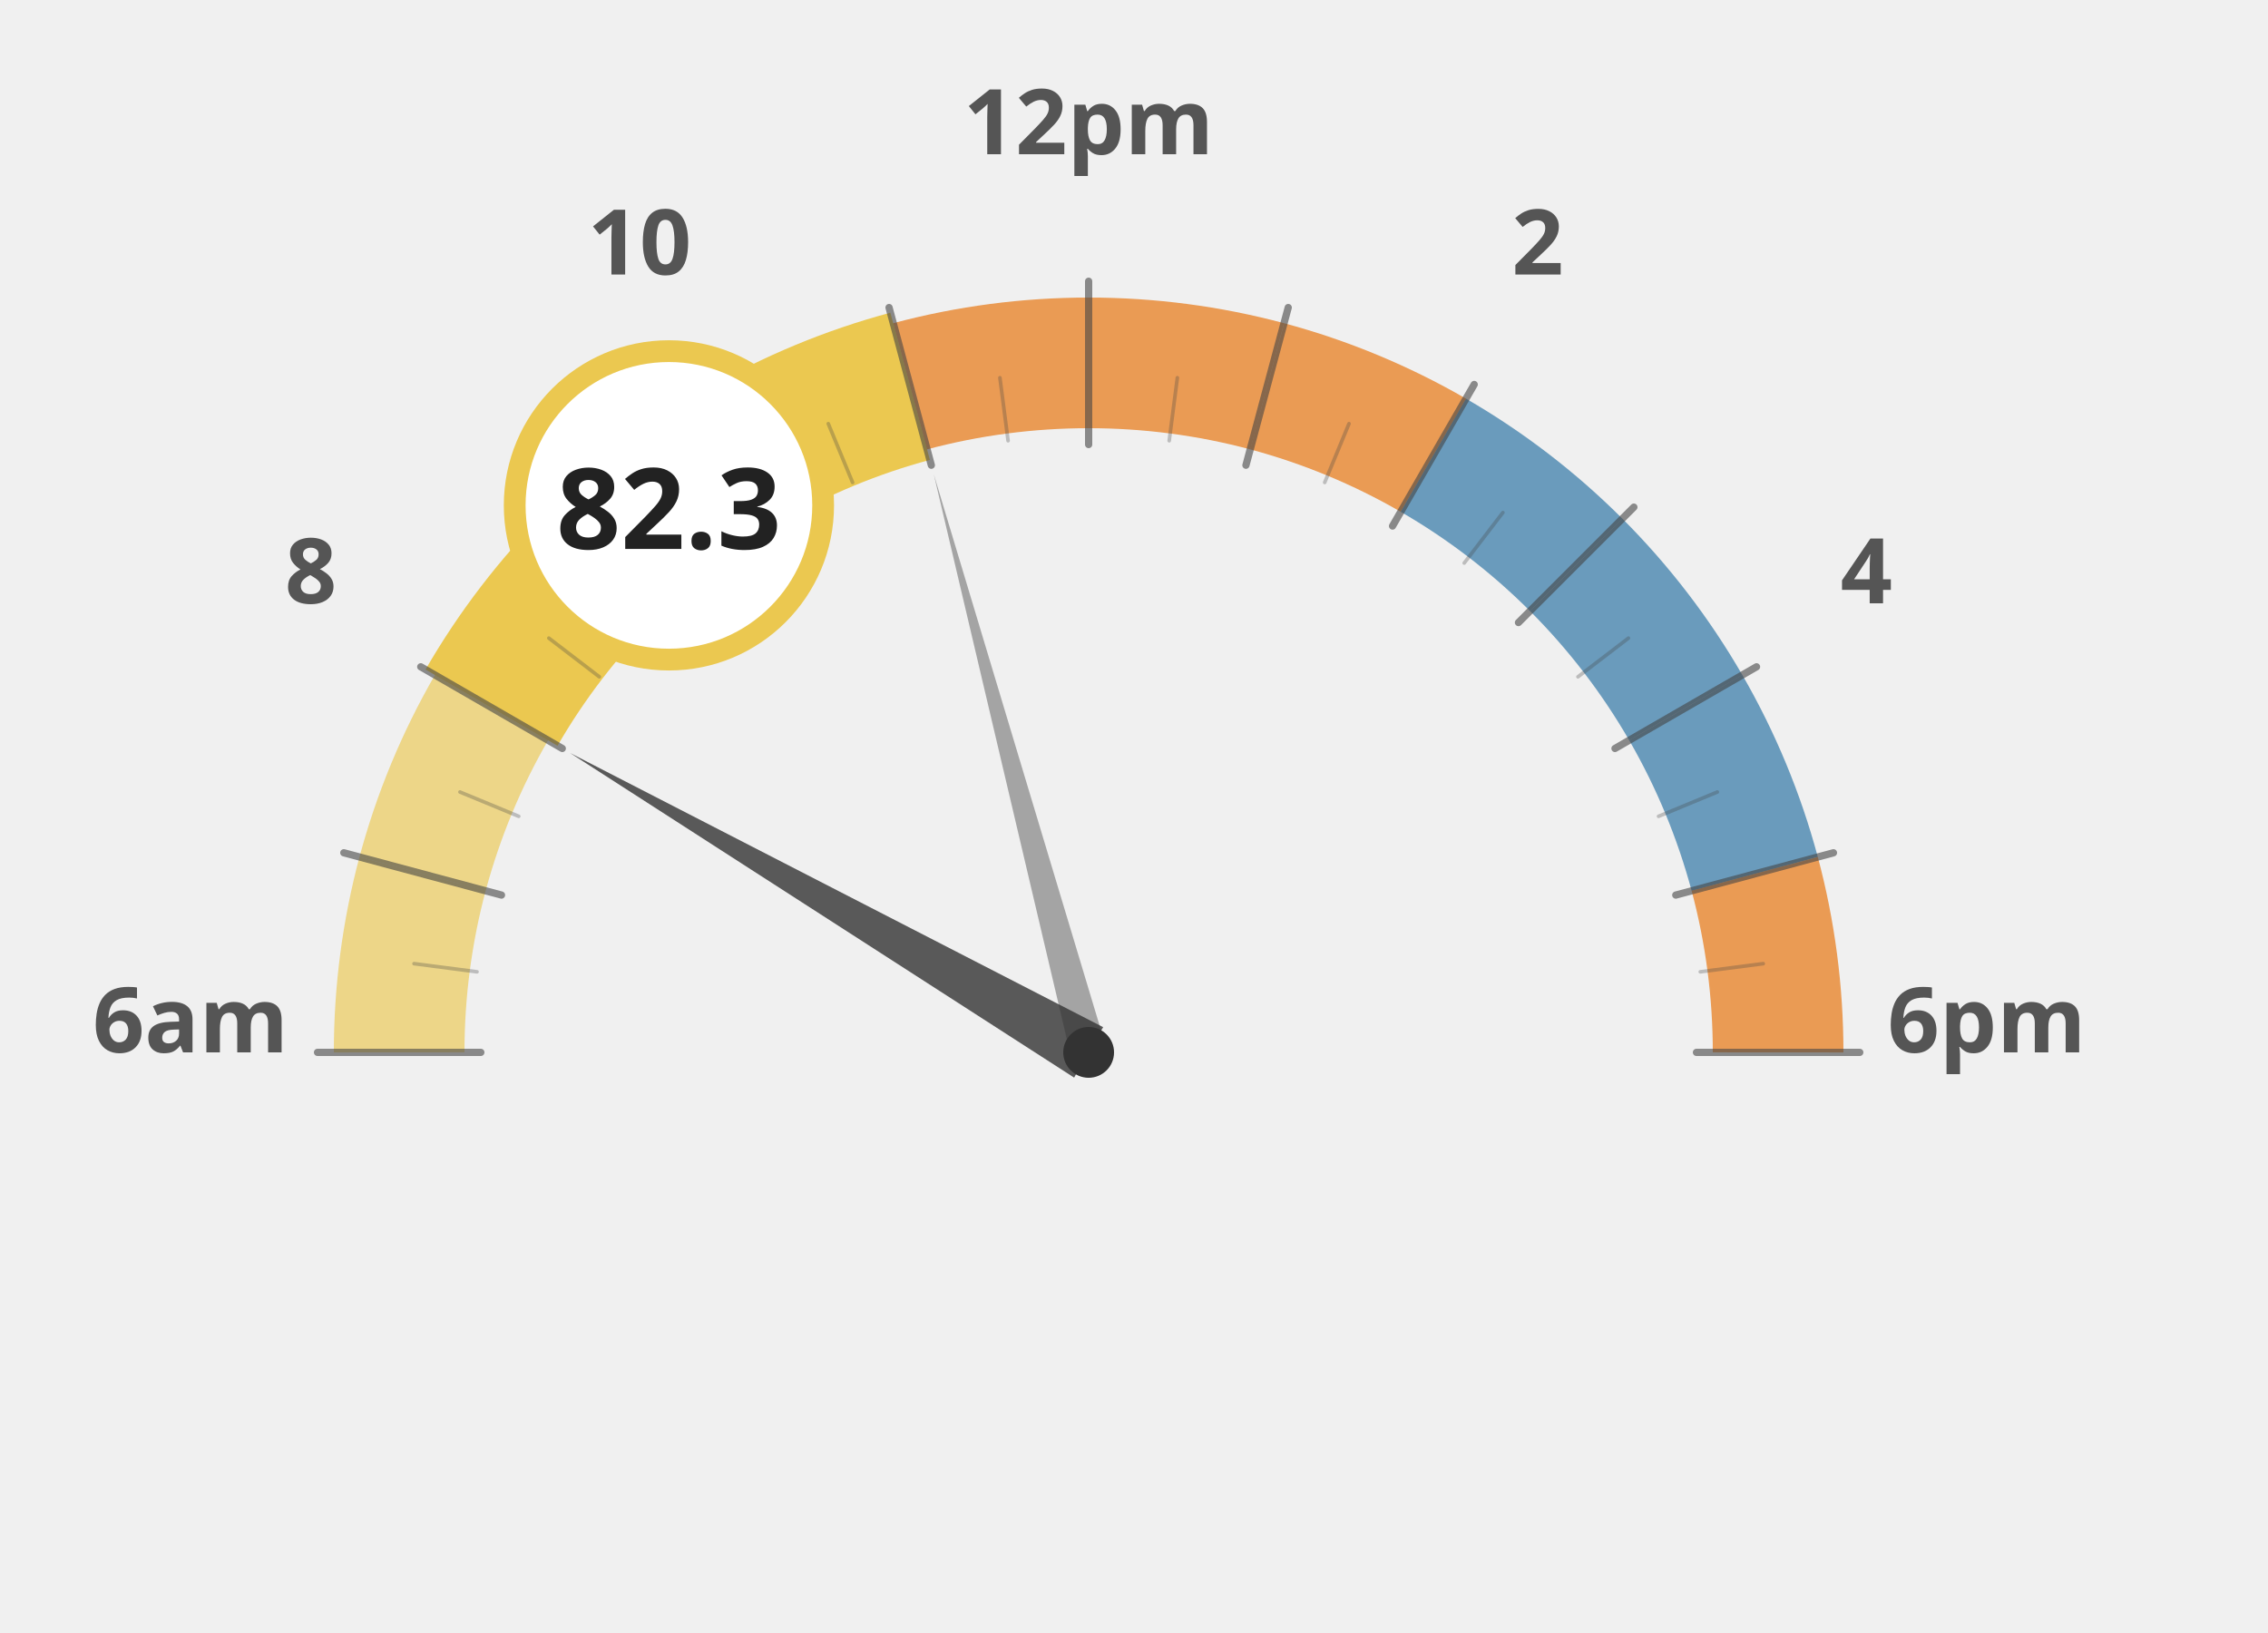
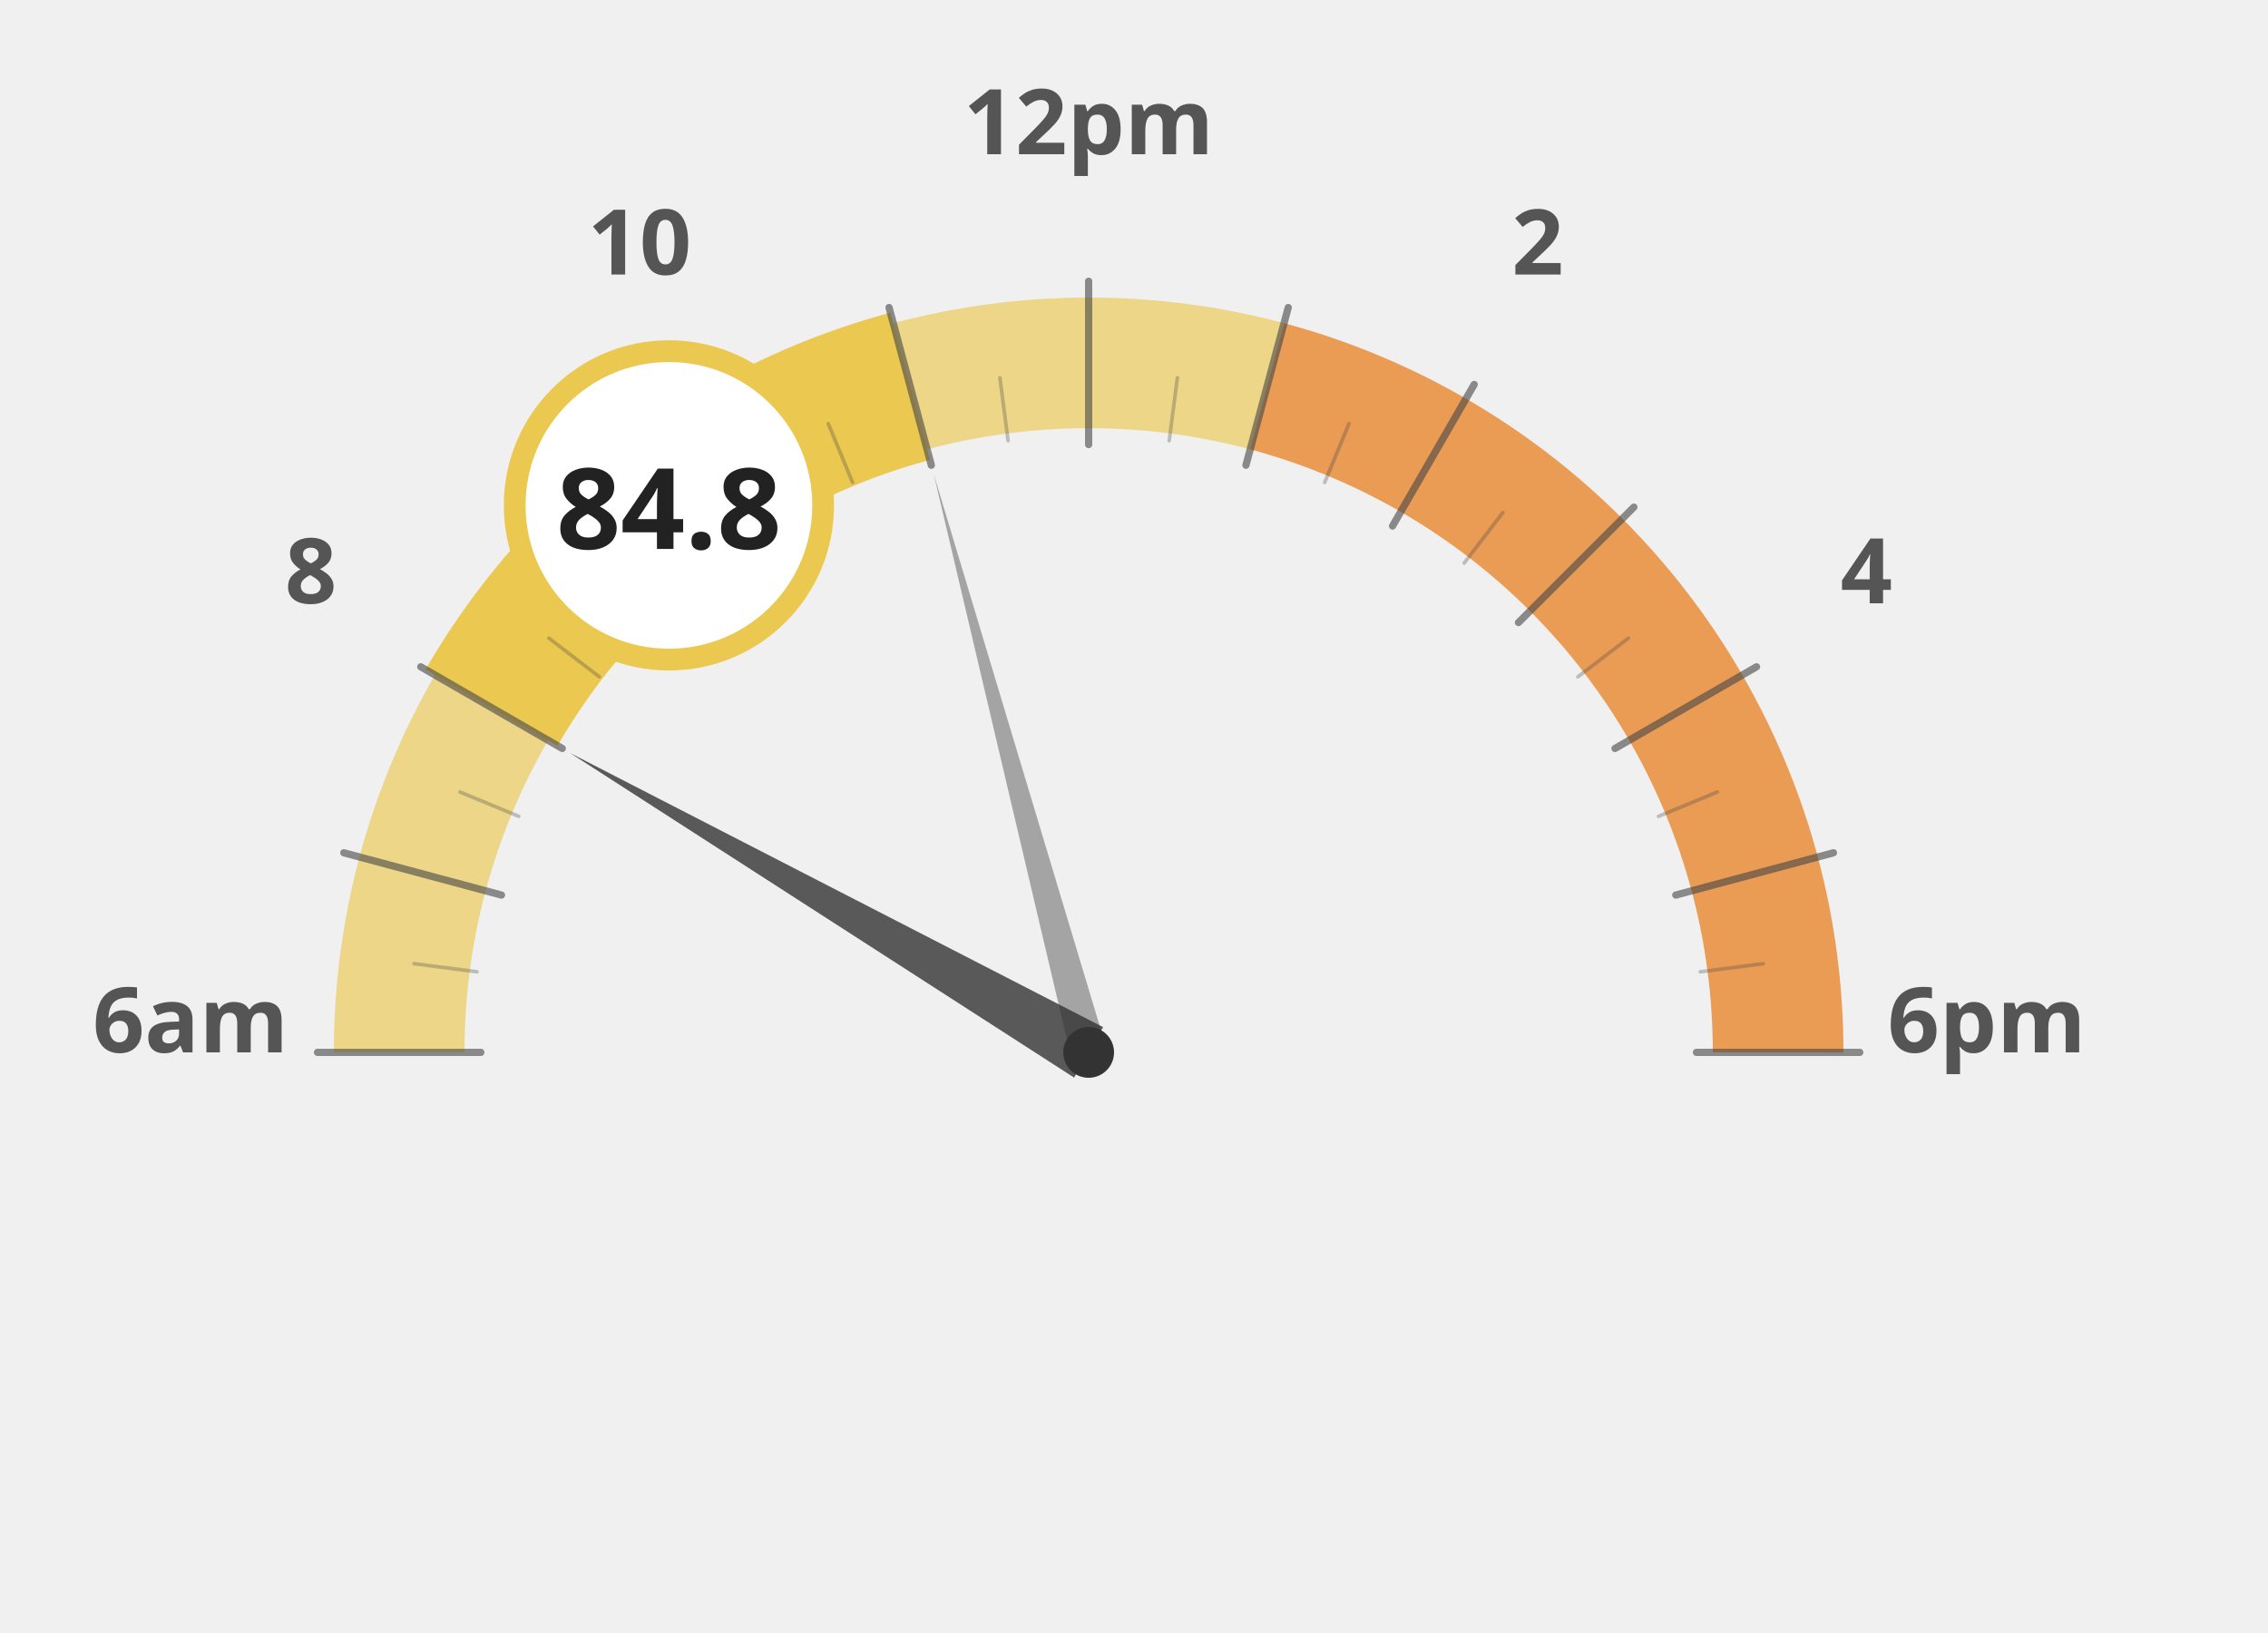
<svg xmlns="http://www.w3.org/2000/svg" width="100%" height="100%" viewBox="0 0 1250 900">
  <g transform="translate(100, 100)">
    <path d="M 120.0 480.0 A 380 380 0 0 1 132.9 381.6" fill="none" stroke="#ebc850" stroke-width="72" stroke-opacity="0.65" />
    <path d="M 132.9 381.6 A 380 380 0 0 1 170.9 290.0" fill="none" stroke="#ebc850" stroke-width="72" stroke-opacity="0.65" />
    <path d="M 170.9 290.0 A 380 380 0 0 1 231.3 211.3" fill="none" stroke="#ebc850" stroke-width="72" stroke-opacity="1.0" />
    <path d="M 231.3 211.3 A 380 380 0 0 1 310.0 150.9" fill="none" stroke="#ebc850" stroke-width="72" stroke-opacity="1.0" />
    <path d="M 310.0 150.9 A 380 380 0 0 1 401.6 112.9" fill="none" stroke="#ebc850" stroke-width="72" stroke-opacity="1.0" />
-     <path d="M 401.6 112.9 A 380 380 0 0 1 500.0 100.0" fill="none" stroke="#e66e00" stroke-width="72" stroke-opacity="0.65" />
-     <path d="M 500.0 100.0 A 380 380 0 0 1 598.4 112.9" fill="none" stroke="#e66e00" stroke-width="72" stroke-opacity="0.65" />
+     <path d="M 401.6 112.9 A 380 380 0 0 1 500.0 100.0" fill="none" stroke="#ebc850" stroke-width="72" stroke-opacity="0.65" />
+     <path d="M 500.0 100.0 A 380 380 0 0 1 598.4 112.9" fill="none" stroke="#ebc850" stroke-width="72" stroke-opacity="0.65" />
    <path d="M 598.4 112.9 A 380 380 0 0 1 690.0 150.9" fill="none" stroke="#e66e00" stroke-width="72" stroke-opacity="0.65" />
-     <path d="M 690.0 150.9 A 380 380 0 0 1 768.7 211.3" fill="none" stroke="#236ea0" stroke-width="72" stroke-opacity="0.65" />
-     <path d="M 768.7 211.3 A 380 380 0 0 1 829.1 290.0" fill="none" stroke="#236ea0" stroke-width="72" stroke-opacity="0.65" />
-     <path d="M 829.1 290.0 A 380 380 0 0 1 867.1 381.6" fill="none" stroke="#236ea0" stroke-width="72" stroke-opacity="0.65" />
+     <path d="M 690.0 150.9 A 380 380 0 0 1 768.7 211.3" fill="none" stroke="#e66e00" stroke-width="72" stroke-opacity="0.65" />
+     <path d="M 768.7 211.3 A 380 380 0 0 1 829.1 290.0" fill="none" stroke="#e66e00" stroke-width="72" stroke-opacity="0.65" />
+     <path d="M 829.1 290.0 A 380 380 0 0 1 867.1 381.6" fill="none" stroke="#e66e00" stroke-width="72" stroke-opacity="0.65" />
    <path d="M 867.1 381.6 A 380 380 0 0 1 880.0 480.0" fill="none" stroke="#e66e00" stroke-width="72" stroke-opacity="0.65" />
    <text x="5.0" y="480" text-anchor="middle" font-family="Montserrat, sans-serif" font-size="50" font-weight="900" fill="#555">6am</text>
    <text x="71.317" y="232.5" text-anchor="middle" font-family="Montserrat, sans-serif" font-size="50" font-weight="900" fill="#555">8</text>
    <text x="252.5" y="51.317" text-anchor="middle" font-family="Montserrat, sans-serif" font-size="50" font-weight="900" fill="#555">10</text>
    <text x="500" y="-15.0" text-anchor="middle" font-family="Montserrat, sans-serif" font-size="50" font-weight="900" fill="#555">12pm</text>
    <text x="747.5" y="51.317" text-anchor="middle" font-family="Montserrat, sans-serif" font-size="50" font-weight="900" fill="#555">2</text>
    <text x="928.683" y="232.5" text-anchor="middle" font-family="Montserrat, sans-serif" font-size="50" font-weight="900" fill="#555">4</text>
    <text x="995.0" y="480.0" text-anchor="middle" font-family="Montserrat, sans-serif" font-size="50" font-weight="900" fill="#555">6pm</text>
    <path d="M 170.9 290.0 A 380 380 0 0 1 231.3 211.3" fill="none" stroke="#ebc850" stroke-width="84" stroke-linecap="butt" />
    <path d="M 231.3 211.3 A 380 380 0 0 1 310.0 150.9" fill="none" stroke="#ebc850" stroke-width="84" stroke-linecap="butt" />
    <path d="M 310.0 150.9 A 380 380 0 0 1 401.6 112.9" fill="none" stroke="#ebc850" stroke-width="84" stroke-linecap="butt" />
    <line x1="165.0" y1="480.0" x2="75.0" y2="480.0" stroke="#444" stroke-width="4" stroke-linecap="round" opacity="0.6" />
    <line x1="162.9" y1="435.6" x2="128.2" y2="431.1" stroke="#444" stroke-width="2" stroke-linecap="round" opacity="0.3" />
    <line x1="176.4" y1="393.3" x2="89.5" y2="370.0" stroke="#444" stroke-width="4" stroke-linecap="round" opacity="0.6" />
    <line x1="185.9" y1="349.9" x2="153.5" y2="336.5" stroke="#444" stroke-width="2" stroke-linecap="round" opacity="0.3" />
    <line x1="209.9" y1="312.5" x2="131.9" y2="267.5" stroke="#444" stroke-width="4" stroke-linecap="round" opacity="0.6" />
    <line x1="230.3" y1="273.0" x2="202.5" y2="251.7" stroke="#444" stroke-width="2" stroke-linecap="round" opacity="0.3" />
    <line x1="263.1" y1="243.1" x2="199.5" y2="179.5" stroke="#444" stroke-width="4" stroke-linecap="round" opacity="0.6" />
    <line x1="293.0" y1="210.3" x2="271.7" y2="182.5" stroke="#444" stroke-width="2" stroke-linecap="round" opacity="0.3" />
    <line x1="332.5" y1="189.9" x2="287.5" y2="111.9" stroke="#444" stroke-width="4" stroke-linecap="round" opacity="0.6" />
    <line x1="369.9" y1="165.9" x2="356.5" y2="133.5" stroke="#444" stroke-width="2" stroke-linecap="round" opacity="0.3" />
    <line x1="413.3" y1="156.4" x2="390.0" y2="69.5" stroke="#444" stroke-width="4" stroke-linecap="round" opacity="0.6" />
    <line x1="455.6" y1="142.9" x2="451.1" y2="108.2" stroke="#444" stroke-width="2" stroke-linecap="round" opacity="0.3" />
    <line x1="500.0" y1="145.0" x2="500.0" y2="55.0" stroke="#444" stroke-width="4" stroke-linecap="round" opacity="0.6" />
    <line x1="544.4" y1="142.9" x2="548.9" y2="108.2" stroke="#444" stroke-width="2" stroke-linecap="round" opacity="0.3" />
    <line x1="586.7" y1="156.4" x2="610.0" y2="69.5" stroke="#444" stroke-width="4" stroke-linecap="round" opacity="0.6" />
    <line x1="630.1" y1="165.9" x2="643.5" y2="133.5" stroke="#444" stroke-width="2" stroke-linecap="round" opacity="0.3" />
    <line x1="667.5" y1="189.9" x2="712.5" y2="111.9" stroke="#444" stroke-width="4" stroke-linecap="round" opacity="0.6" />
    <line x1="707.0" y1="210.3" x2="728.3" y2="182.5" stroke="#444" stroke-width="2" stroke-linecap="round" opacity="0.3" />
    <line x1="736.9" y1="243.1" x2="800.5" y2="179.5" stroke="#444" stroke-width="4" stroke-linecap="round" opacity="0.6" />
    <line x1="769.7" y1="273.0" x2="797.5" y2="251.7" stroke="#444" stroke-width="2" stroke-linecap="round" opacity="0.3" />
    <line x1="790.1" y1="312.5" x2="868.1" y2="267.5" stroke="#444" stroke-width="4" stroke-linecap="round" opacity="0.6" />
    <line x1="814.1" y1="349.9" x2="846.5" y2="336.5" stroke="#444" stroke-width="2" stroke-linecap="round" opacity="0.3" />
    <line x1="823.6" y1="393.3" x2="910.5" y2="370.0" stroke="#444" stroke-width="4" stroke-linecap="round" opacity="0.6" />
    <line x1="837.1" y1="435.6" x2="871.8" y2="431.1" stroke="#444" stroke-width="2" stroke-linecap="round" opacity="0.3" />
    <line x1="835.0" y1="480.0" x2="925.0" y2="480.0" stroke="#444" stroke-width="4" stroke-linecap="round" opacity="0.6" />
    <polygon points="214.2,315.0 492.0,493.9 508.0,466.1" fill="#333" opacity="0.8" />
    <polygon points="414.6,161.2 490.3,482.6 509.7,477.4" fill="#333" opacity="0.4" />
    <circle cx="500" cy="480" r="14" fill="#333" />
    <circle cx="268.671" cy="178.526" r="85" fill="white" stroke="#ebc850" stroke-width="12" />
-     <text x="268.671" y="202.526" text-anchor="middle" font-family="Montserrat, sans-serif" font-size="62" font-weight="800" fill="#222">82.3</text>
+     <text x="268.671" y="202.526" text-anchor="middle" font-family="Montserrat, sans-serif" font-size="62" font-weight="800" fill="#222">84.8</text>
  </g>
</svg>
